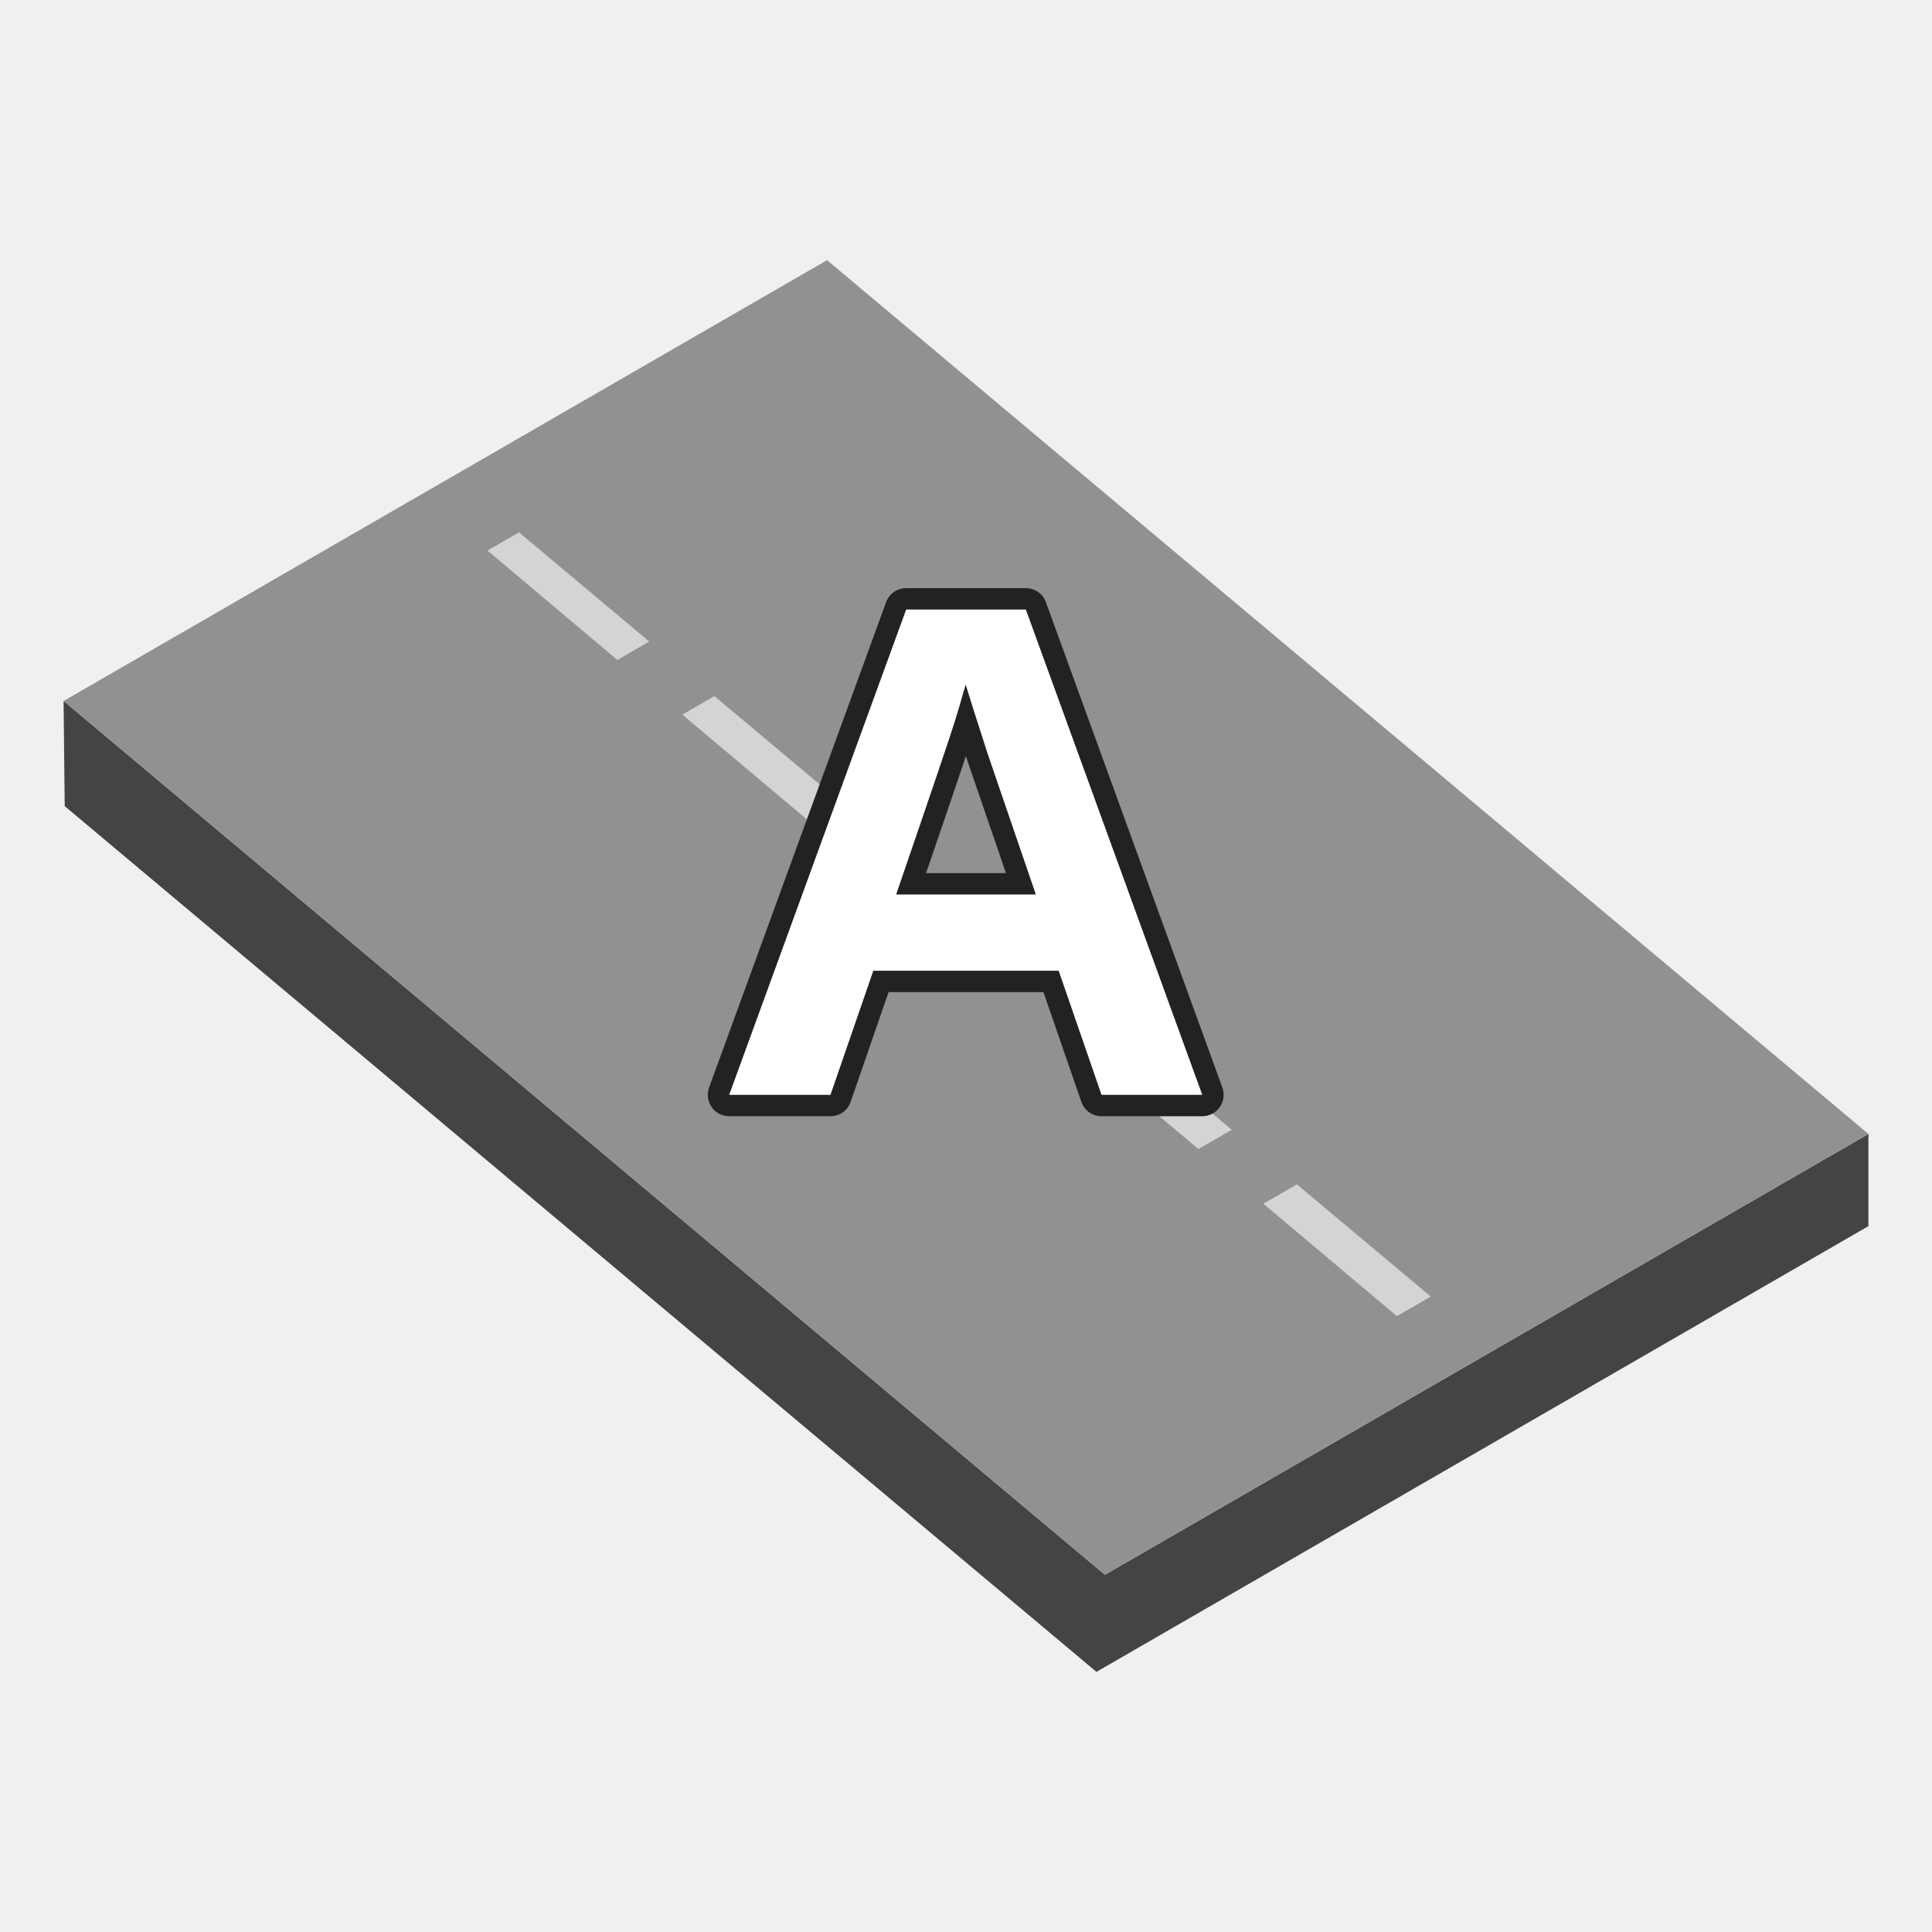
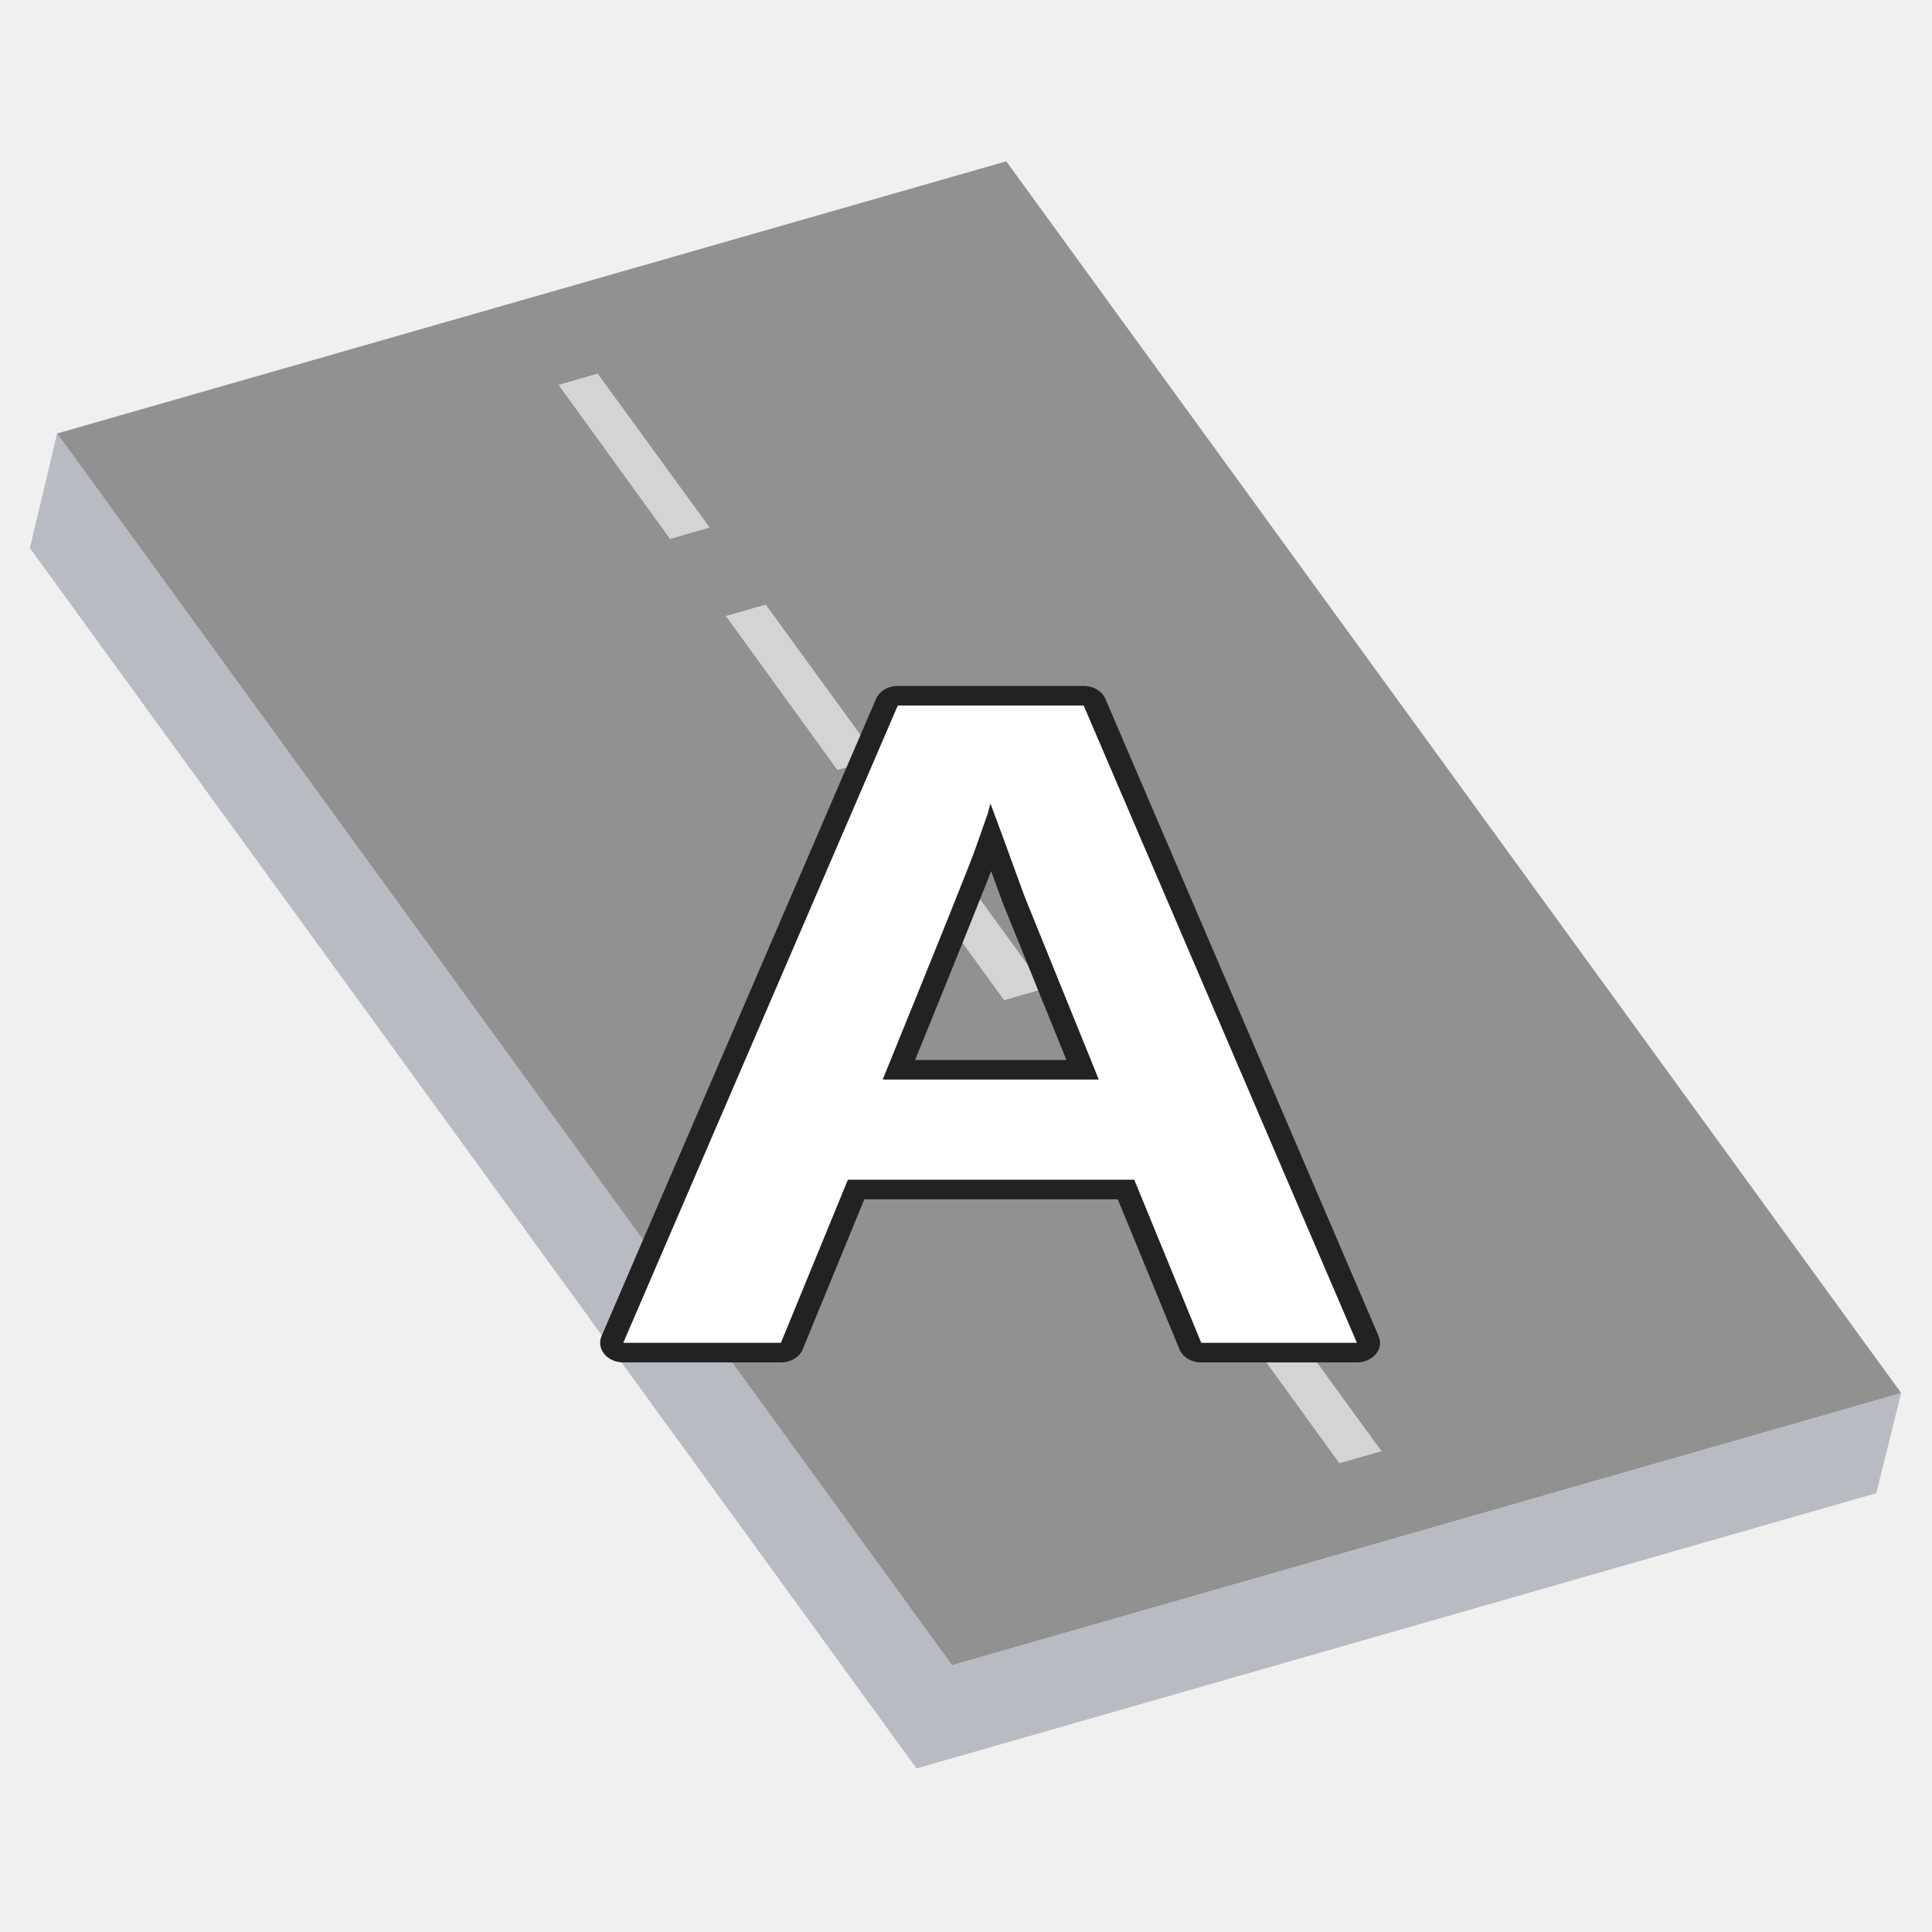
<svg xmlns="http://www.w3.org/2000/svg" xml:space="preserve" viewBox="0 0 64 64" width="100%" height="100%" fill-rule="evenodd" clip-rule="evenodd" stroke-linejoin="round" stroke-miterlimit="2">
  <g transform="translate(32 32) scale(1.18) translate(-32 -32)">
-     <g id="road">
-       <path fill="#444" fill-rule="nonzero" d="m6.698 27.512 28.964 24.304 21.672-12.513v-2.588L35.9 49.09 6.666 24.56l.032 2.952Z" />
+     <g id="road" transform="translate(32 32) rotate(14) scale(1.12) translate(-32 -32)">
+       <path fill="#B8BCC2" fill-rule="nonzero" d="m6.698 27.512 28.964 24.304 21.672-12.513v-2.588L35.9 49.09 6.666 24.56l.032 2.952Z" />
      <path fill="#929191" fill-rule="nonzero" d="M6.666 24.56 35.9 49.09l21.434-12.375L28.1 12.185 6.666 24.56Z" />
      <path fill="#d4d4d4" d="m19.451 19.826 3.657 3.065-.895.517-3.647-3.071.885-.511Zm5.486 4.598 3.656 3.064-.909.525-3.647-3.07.9-.519Zm5.484 4.597 3.636 3.047-.924.533-3.625-3.053.913-.527Zm5.464 4.58 3.576 2.997-.937.541-3.567-3.003.928-.535Zm5.405 4.53 3.758 3.149-.952.55-3.748-3.156.942-.543Z" />
    </g>
-     <text x="32" y="30" text-anchor="middle" dominant-baseline="middle" font-family="Arial, Helvetica, sans-serif" font-size="19.8" font-weight="700" fill="#ffffff" stroke="#222222" stroke-width="1.2" paint-order="stroke fill">A</text>
+     <g transform="translate(32.7 35.2) scale(1.18 1) translate(-32.7 -35.2)">
+       <text x="32.7" y="35.2" text-anchor="middle" dominant-baseline="middle" font-family="Arial, Helvetica, sans-serif" font-size="26" font-weight="700" fill="#ffffff" stroke="#222222" stroke-width="1.1" paint-order="stroke fill">A</text>
+     </g>
  </g>
</svg>
